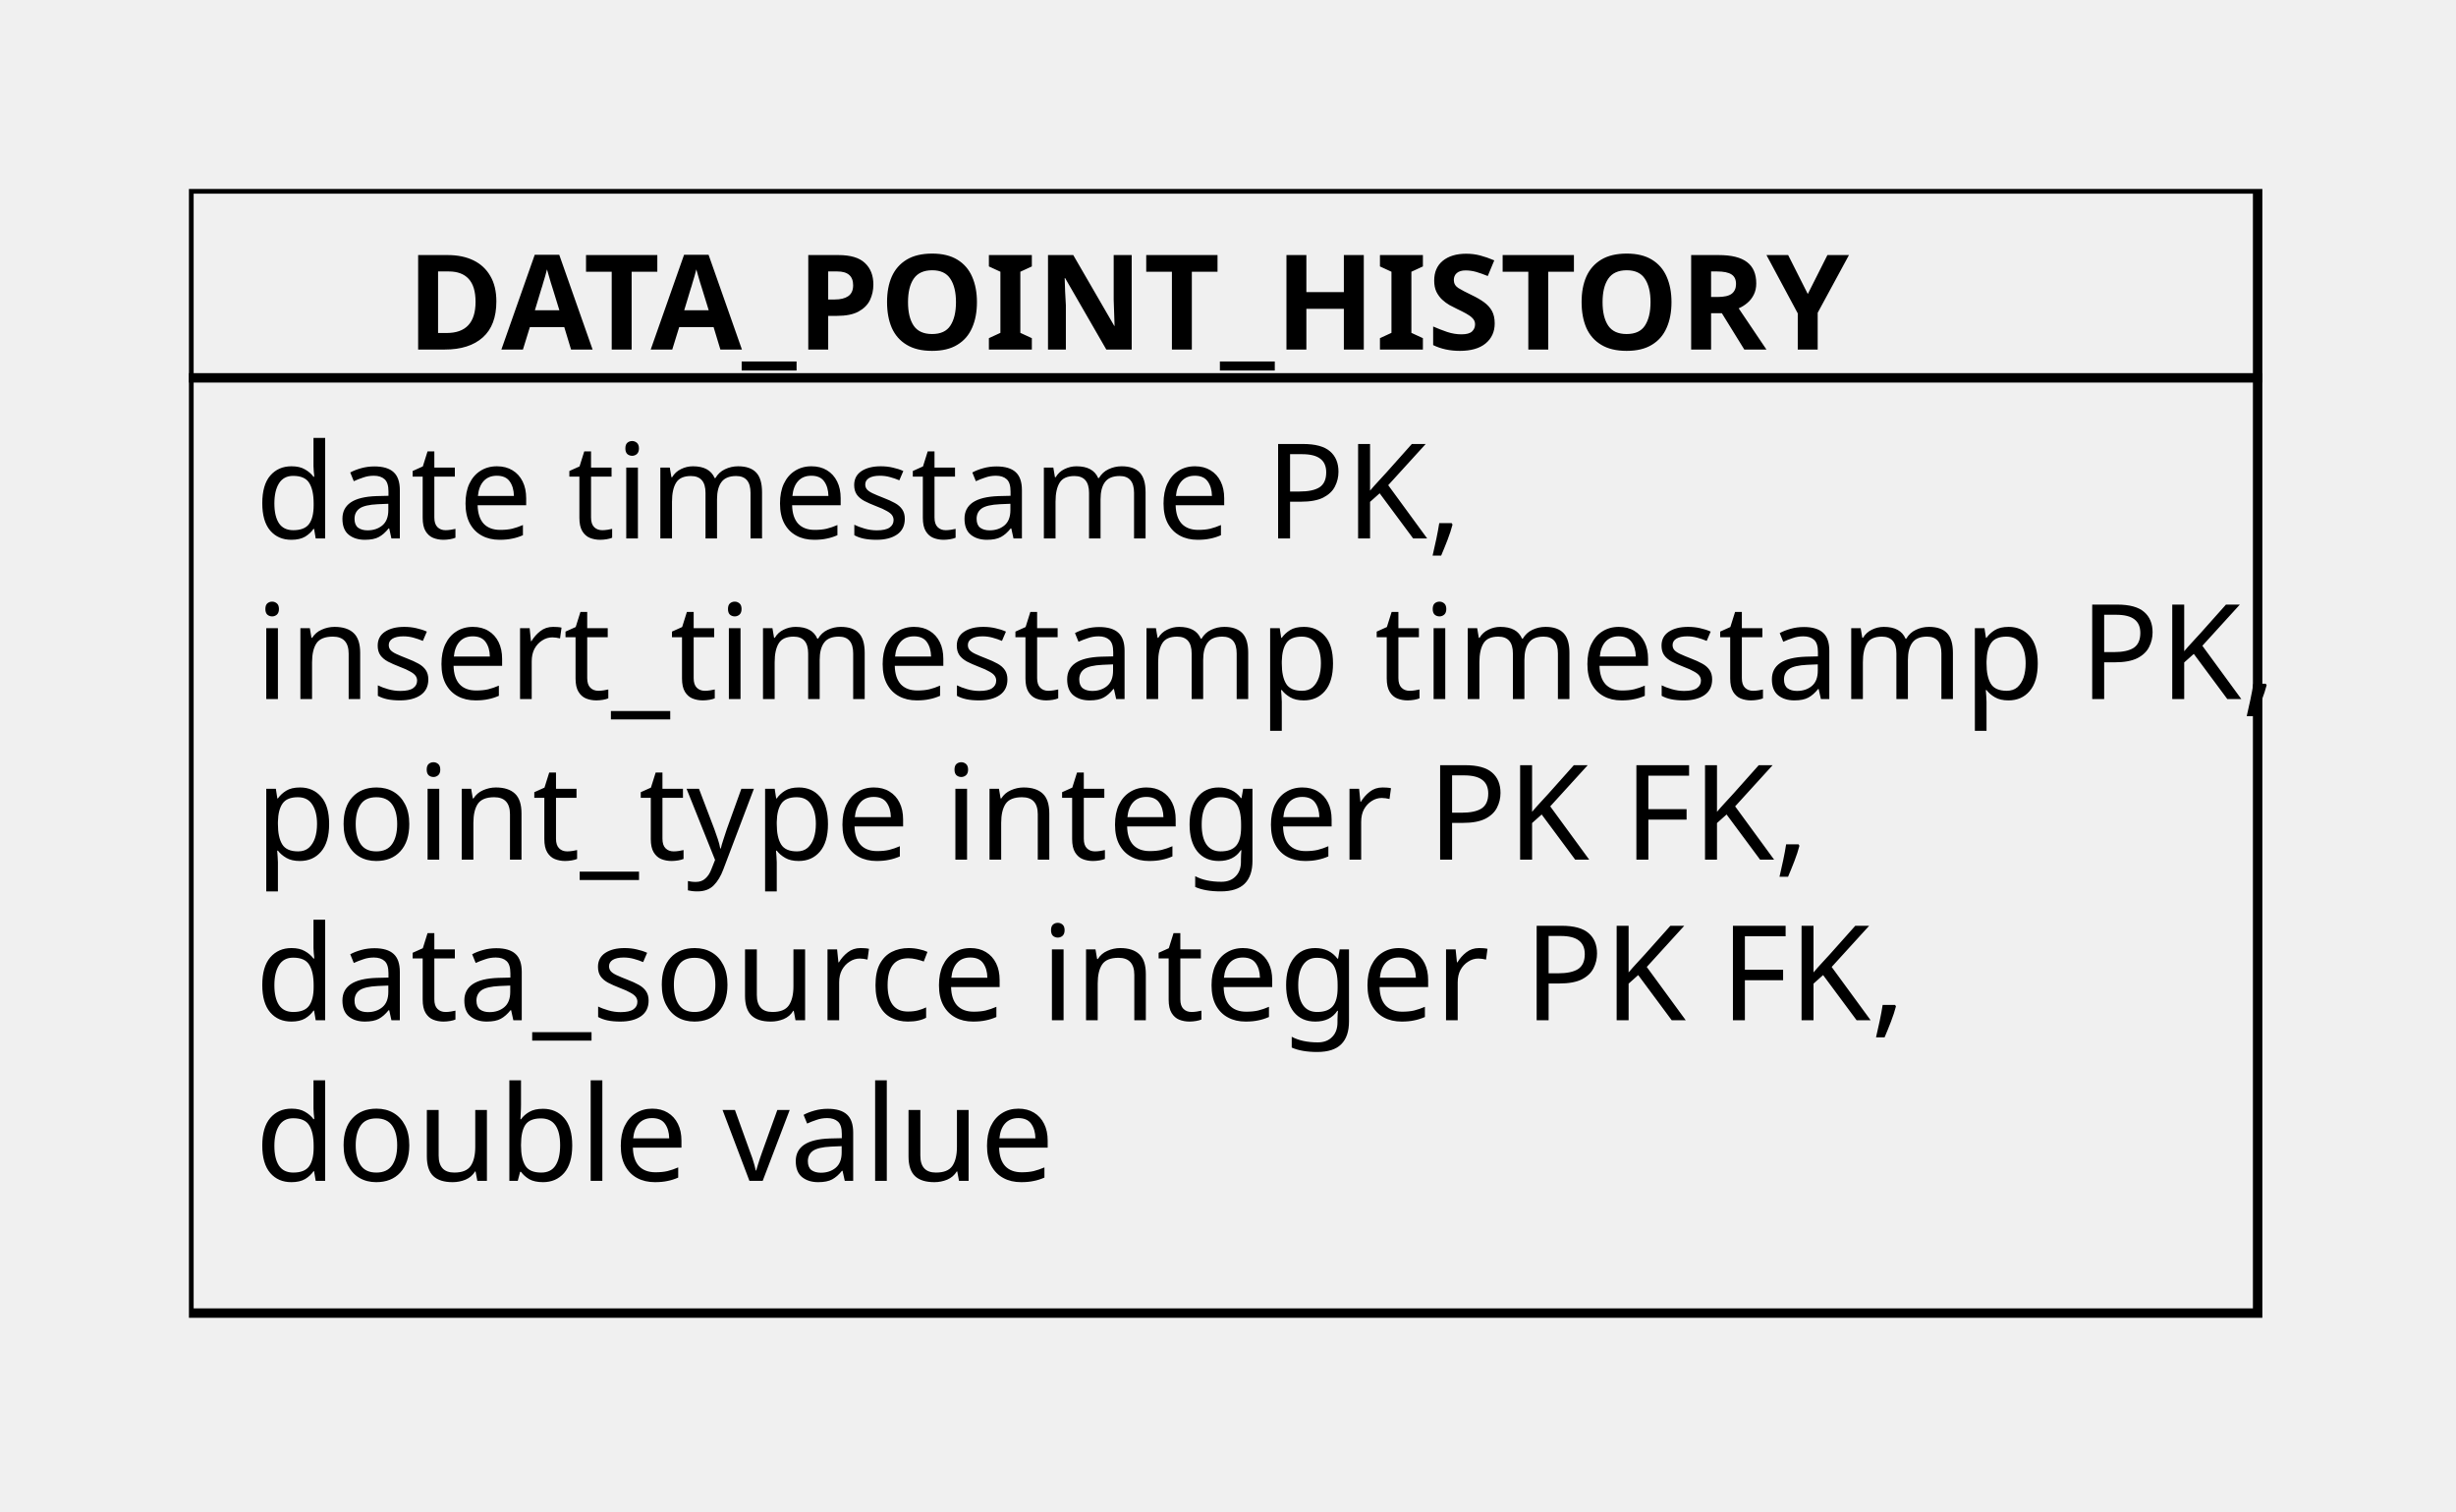
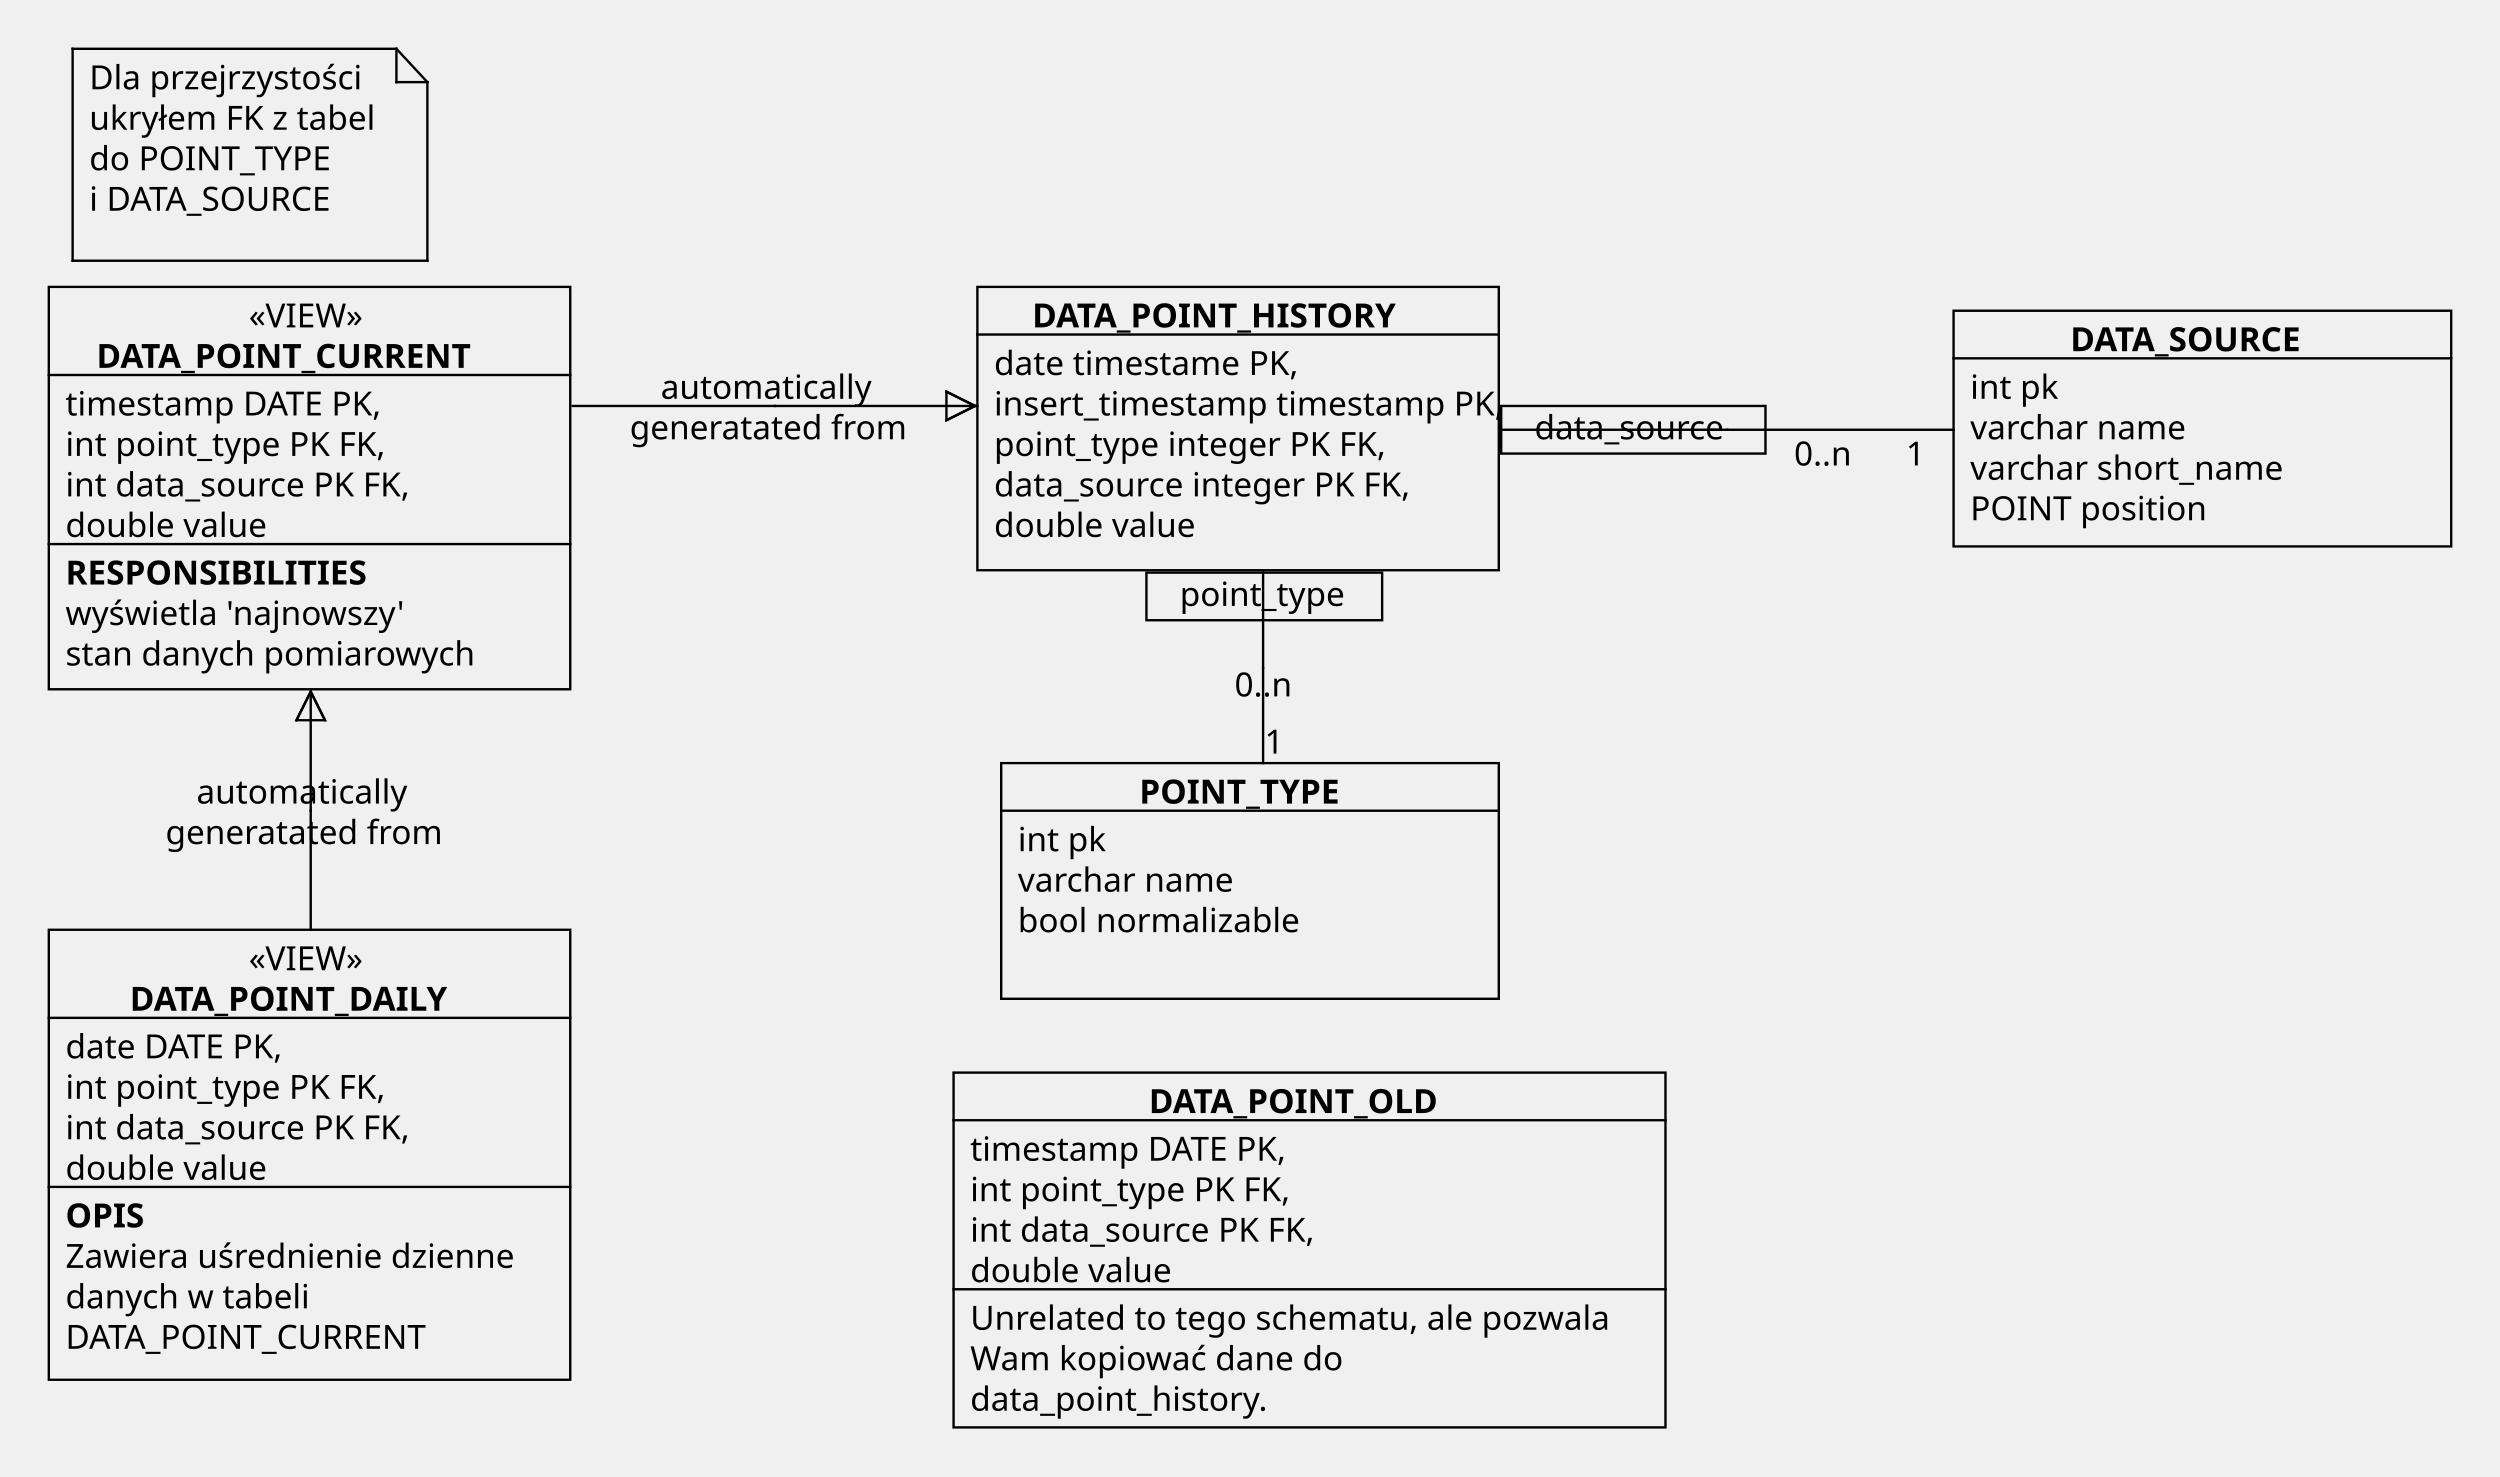
- <svg xmlns="http://www.w3.org/2000/svg" fill-opacity="1" color-rendering="auto" color-interpolation="auto" stroke="black" text-rendering="auto" stroke-linecap="square" width="260" stroke-miterlimit="10" stroke-opacity="1" shape-rendering="auto" fill="black" stroke-dasharray="none" font-weight="normal" stroke-width="1" viewBox="750 160 260 160" height="160" font-family="'Dialog'" font-style="normal" stroke-linejoin="miter" font-size="12" stroke-dashoffset="0" image-rendering="auto">
+ <svg xmlns="http://www.w3.org/2000/svg" fill-opacity="1" color-rendering="auto" color-interpolation="auto" stroke="black" text-rendering="auto" stroke-linecap="square" width="1050" stroke-miterlimit="10" stroke-opacity="1" shape-rendering="auto" fill="black" stroke-dasharray="none" font-weight="normal" stroke-width="1" viewBox="360 60 1050 620" height="620" font-family="'Dialog'" font-style="normal" stroke-linejoin="miter" font-size="12" stroke-dashoffset="0" image-rendering="auto">
  <defs id="genericDefs" />
  <g>
    <defs id="defs1">
      <clipPath clipPathUnits="userSpaceOnUse" id="clipPath1">
        <path d="M0 0 L2147483647 0 L2147483647 2147483647 L0 2147483647 L0 0 Z" />
      </clipPath>
      <clipPath clipPathUnits="userSpaceOnUse" id="clipPath2">
+         <path d="M0 0 L0 150 L170 150 L170 0 Z" />
+       </clipPath>
+       <clipPath clipPathUnits="userSpaceOnUse" id="clipPath3">
+         <path d="M-0.5 -0.5 L-0.5 149.5 L169.5 149.5 L169.5 -0.5 Z" />
+       </clipPath>
+       <clipPath clipPathUnits="userSpaceOnUse" id="clipPath4">
+         <path d="M0 0 L0 150 L300 150 L300 0 Z" />
+       </clipPath>
+       <clipPath clipPathUnits="userSpaceOnUse" id="clipPath5">
+         <path d="M-0.5 -0.5 L-0.5 149.5 L299.5 149.5 L299.5 -0.5 Z" />
+       </clipPath>
+       <clipPath clipPathUnits="userSpaceOnUse" id="clipPath6">
+         <path d="M0 0 L0 190 L220 190 L220 0 Z" />
+       </clipPath>
+       <clipPath clipPathUnits="userSpaceOnUse" id="clipPath7">
+         <path d="M-0.5 -0.5 L-0.5 189.5 L219.5 189.5 L219.5 -0.5 Z" />
+       </clipPath>
+       <clipPath clipPathUnits="userSpaceOnUse" id="clipPath8">
+         <path d="M0 0 L0 130 L124 130 L124 0 Z" />
+       </clipPath>
+       <clipPath clipPathUnits="userSpaceOnUse" id="clipPath9">
+         <path d="M-0.5 -0.5 L-0.5 129.5 L123.5 129.5 L123.5 -0.5 Z" />
+       </clipPath>
+       <clipPath clipPathUnits="userSpaceOnUse" id="clipPath10">
+         <path d="M0 0 L0 100 L210 100 L210 0 Z" />
+       </clipPath>
+       <clipPath clipPathUnits="userSpaceOnUse" id="clipPath11">
+         <path d="M-0.5 -0.5 L-0.5 99.5 L209.5 99.5 L209.5 -0.5 Z" />
+       </clipPath>
+       <clipPath clipPathUnits="userSpaceOnUse" id="clipPath12">
+         <path d="M0 0 L0 90 L150 90 L150 0 Z" />
+       </clipPath>
+       <clipPath clipPathUnits="userSpaceOnUse" id="clipPath13">
+         <path d="M-0.5 -0.5 L-0.5 89.5 L149.5 89.5 L149.5 -0.5 Z" />
+       </clipPath>
+       <clipPath clipPathUnits="userSpaceOnUse" id="clipPath14">
+         <path d="M0 0 L0 94 L220 94 L220 0 Z" />
+       </clipPath>
+       <clipPath clipPathUnits="userSpaceOnUse" id="clipPath15">
+         <path d="M-0.5 -0.5 L-0.5 93.5 L219.5 93.5 L219.5 -0.5 Z" />
+       </clipPath>
+       <clipPath clipPathUnits="userSpaceOnUse" id="clipPath16">
        <path d="M0 0 L0 120 L220 120 L220 0 Z" />
      </clipPath>
+       <clipPath clipPathUnits="userSpaceOnUse" id="clipPath17">
+         <path d="M-0.5 -0.5 L-0.5 119.5 L219.5 119.5 L219.5 -0.5 Z" />
+       </clipPath>
+       <clipPath clipPathUnits="userSpaceOnUse" id="clipPath18">
+         <path d="M0 0 L0 50 L240 50 L240 0 Z" />
+       </clipPath>
+       <clipPath clipPathUnits="userSpaceOnUse" id="clipPath19">
+         <path d="M-0.5 -0.5 L-0.5 49.5 L239.5 49.5 L239.5 -0.5 Z" />
+       </clipPath>
+       <clipPath clipPathUnits="userSpaceOnUse" id="clipPath20">
+         <path d="M0 0 L0 170 L220 170 L220 0 Z" />
+       </clipPath>
+       <clipPath clipPathUnits="userSpaceOnUse" id="clipPath21">
+         <path d="M-0.5 -0.5 L-0.5 169.5 L219.5 169.5 L219.5 -0.5 Z" />
+       </clipPath>
    </defs>
-     <g font-family="sans-serif" fill="white" stroke="white">
-       <rect x="0" width="2147483647" height="2147483647" y="0" clip-path="url(#clipPath1)" stroke="none" />
-     </g>
-     <g fill="white" font-size="14" font-family="sans-serif" transform="translate(770,180)" stroke="white">
-       <rect x="0" y="0" clip-path="url(#clipPath2)" width="219" opacity="0" height="119" stroke="none" />
-       <rect x="0" y="0" clip-path="url(#clipPath2)" fill="none" width="219" height="119" stroke="black" />
-       <text x="23" y="17" clip-path="url(#clipPath2)" fill="black" stroke="none" font-weight="bold" xml:space="preserve">DATA_POINT_HISTORY</text>
-       <line clip-path="url(#clipPath2)" fill="none" x1="0" x2="219" y1="20" y2="20" stroke="black" />
-       <text fill="black" x="7" xml:space="preserve" y="37" clip-path="url(#clipPath2)" stroke="none">date timestame PK, </text>
-       <text fill="black" x="7" xml:space="preserve" y="54" clip-path="url(#clipPath2)" stroke="none">insert_timestamp timestamp PK,</text>
-       <text fill="black" x="7" xml:space="preserve" y="71" clip-path="url(#clipPath2)" stroke="none">point_type integer PK FK, </text>
-       <text fill="black" x="7" xml:space="preserve" y="88" clip-path="url(#clipPath2)" stroke="none">data_source integer PK FK, </text>
-       <text fill="black" x="7" xml:space="preserve" y="105" clip-path="url(#clipPath2)" stroke="none">double value</text>
+     <g font-family="sans-serif" font-size="14" transform="translate(400.5,320.5)">
+       <line y2="80" fill="none" x1="90" clip-path="url(#clipPath3)" x2="90" y1="30" />
+       <line y2="130" fill="none" x1="90" clip-path="url(#clipPath3)" x2="90" y1="80" />
+       <line y2="42" fill="none" x1="90" clip-path="url(#clipPath3)" x2="96" y1="30" />
+       <line y2="42" fill="none" x1="90" clip-path="url(#clipPath3)" x2="84" y1="30" />
+     </g>
+     <g font-size="14" transform="translate(400.5,320.5)" fill-opacity="0" fill="rgb(0,0,0)" font-family="sans-serif" stroke="rgb(0,0,0)" stroke-opacity="0">
+       <polygon points=" 90 30 96 42 84 42" clip-path="url(#clipPath3)" stroke="none" />
+     </g>
+     <g font-family="sans-serif" font-size="14" transform="translate(400.5,320.5)">
+       <polygon fill="none" points=" 90 30 96 42 84 42" clip-path="url(#clipPath3)" />
+       <text x="42" xml:space="preserve" y="77" clip-path="url(#clipPath3)" stroke="none">automatically</text>
+       <text x="29" xml:space="preserve" y="94" clip-path="url(#clipPath3)" stroke="none">generatated from</text>
+     </g>
+     <g font-size="14" transform="translate(760.5,510.5)" fill-opacity="0" fill="rgb(0,0,0)" font-family="sans-serif" stroke="rgb(0,0,0)" stroke-opacity="0">
+       <rect x="0" y="0" clip-path="url(#clipPath5)" width="299" opacity="0" height="149" stroke="none" />
+     </g>
+     <g font-family="sans-serif" font-size="14" transform="translate(760.5,510.5)">
+       <rect fill="none" x="0" width="299" height="149" y="0" clip-path="url(#clipPath5)" />
+       <text x="82" xml:space="preserve" y="17" font-weight="bold" clip-path="url(#clipPath5)" stroke="none">DATA_POINT_OLD</text>
+       <line y2="20" fill="none" x1="0" clip-path="url(#clipPath5)" x2="299" y1="20" />
+       <text x="7" xml:space="preserve" y="37" clip-path="url(#clipPath5)" stroke="none">timestamp DATE PK, </text>
+       <text x="7" xml:space="preserve" y="54" clip-path="url(#clipPath5)" stroke="none">int point_type PK FK, </text>
+       <text x="7" xml:space="preserve" y="71" clip-path="url(#clipPath5)" stroke="none">int data_source PK FK, </text>
+       <text x="7" xml:space="preserve" y="88" clip-path="url(#clipPath5)" stroke="none">double value</text>
+       <line y2="91" fill="none" x1="0" clip-path="url(#clipPath5)" x2="299" y1="91" />
+       <text x="7" xml:space="preserve" y="108" clip-path="url(#clipPath5)" stroke="none">Unrelated to tego schematu, ale pozwala </text>
+       <text x="7" xml:space="preserve" y="125" clip-path="url(#clipPath5)" stroke="none">Wam kopiować dane do </text>
+       <text x="7" xml:space="preserve" y="142" clip-path="url(#clipPath5)" stroke="none">data_point_history.</text>
+     </g>
+     <g font-size="14" transform="translate(380.5,450.5)" fill-opacity="0" fill="rgb(0,0,0)" font-family="sans-serif" stroke="rgb(0,0,0)" stroke-opacity="0">
+       <rect x="0" y="0" clip-path="url(#clipPath7)" width="219" opacity="0" height="189" stroke="none" />
+     </g>
+     <g font-family="sans-serif" font-size="14" transform="translate(380.5,450.5)">
+       <rect fill="none" x="0" width="219" height="189" y="0" clip-path="url(#clipPath7)" />
+       <text x="84" xml:space="preserve" y="17" clip-path="url(#clipPath7)" stroke="none">«VIEW»</text>
+       <text x="34" xml:space="preserve" y="34" font-weight="bold" clip-path="url(#clipPath7)" stroke="none">DATA_POINT_DAILY</text>
+       <line y2="37" fill="none" x1="0" clip-path="url(#clipPath7)" x2="219" y1="37" />
+       <text x="7" xml:space="preserve" y="54" clip-path="url(#clipPath7)" stroke="none">date DATE PK, </text>
+       <text x="7" xml:space="preserve" y="71" clip-path="url(#clipPath7)" stroke="none">int point_type PK FK, </text>
+       <text x="7" xml:space="preserve" y="88" clip-path="url(#clipPath7)" stroke="none">int data_source PK FK, </text>
+       <text x="7" xml:space="preserve" y="105" clip-path="url(#clipPath7)" stroke="none">double value</text>
+       <line y2="108" fill="none" x1="0" clip-path="url(#clipPath7)" x2="219" y1="108" />
+       <text x="7" xml:space="preserve" y="125" font-weight="bold" clip-path="url(#clipPath7)" stroke="none">OPIS</text>
+       <text x="7" xml:space="preserve" y="142" clip-path="url(#clipPath7)" stroke="none">Zawiera uśrednienie dzienne </text>
+       <text x="7" xml:space="preserve" y="159" clip-path="url(#clipPath7)" stroke="none">danych w tabeli </text>
+       <text x="7" xml:space="preserve" y="176" clip-path="url(#clipPath7)" stroke="none">DATA_POINT_CURRENT</text>
+     </g>
+     <g font-family="sans-serif" font-size="14" transform="translate(820.5,270.5)">
+       <line y2="70" fill="none" x1="70" clip-path="url(#clipPath9)" x2="70" y1="30" />
+       <line y2="110" fill="none" x1="70" clip-path="url(#clipPath9)" x2="70" y1="70" />
+     </g>
+     <g font-size="14" transform="translate(820.5,270.5)" fill-opacity="0" fill="rgb(0,0,0)" font-family="sans-serif" stroke="rgb(0,0,0)" stroke-opacity="0">
+       <rect x="21" width="99" height="20" y="30" clip-path="url(#clipPath9)" stroke="none" />
+     </g>
+     <g font-family="sans-serif" font-size="14" transform="translate(820.5,270.5)">
+       <rect fill="none" x="21" width="99" height="20" y="30" clip-path="url(#clipPath9)" />
+       <text x="35" xml:space="preserve" y="44" clip-path="url(#clipPath9)" stroke="none">point_type</text>
+       <text x="58" xml:space="preserve" y="82" clip-path="url(#clipPath9)" stroke="none">0..n</text>
+       <text x="67" xml:space="preserve" y="106" clip-path="url(#clipPath9)" stroke="none"> 1</text>
+     </g>
+     <g font-size="14" transform="translate(780.5,380.5)" fill-opacity="0" fill="rgb(0,0,0)" font-family="sans-serif" stroke="rgb(0,0,0)" stroke-opacity="0">
+       <rect x="0" y="0" clip-path="url(#clipPath11)" width="209" opacity="0" height="99" stroke="none" />
+     </g>
+     <g font-family="sans-serif" font-size="14" transform="translate(780.5,380.5)">
+       <rect fill="none" x="0" width="209" height="99" y="0" clip-path="url(#clipPath11)" />
+       <text x="58" xml:space="preserve" y="17" font-weight="bold" clip-path="url(#clipPath11)" stroke="none">POINT_TYPE</text>
+       <line y2="20" fill="none" x1="0" clip-path="url(#clipPath11)" x2="209" y1="20" />
+       <text x="7" xml:space="preserve" y="37" clip-path="url(#clipPath11)" stroke="none">int pk</text>
+       <text x="7" xml:space="preserve" y="54" clip-path="url(#clipPath11)" stroke="none">varchar name</text>
+       <text x="7" xml:space="preserve" y="71" clip-path="url(#clipPath11)" stroke="none">bool normalizable</text>
+     </g>
+     <g font-size="14" transform="translate(390.5,80.5)" fill-opacity="0" fill="rgb(0,0,0)" font-family="sans-serif" stroke="rgb(0,0,0)" stroke-opacity="0">
+       <polygon clip-path="url(#clipPath13)" opacity="0" points=" 0 0 136 0 136 0 149 14 149 14 149 89 149 89 0 89 0 89 0 0" stroke="none" />
+     </g>
+     <g font-family="sans-serif" font-size="14" transform="translate(390.5,80.5)">
+       <text x="7" xml:space="preserve" y="17" clip-path="url(#clipPath13)" stroke="none">Dla przejrzystości </text>
+       <text x="7" xml:space="preserve" y="34" clip-path="url(#clipPath13)" stroke="none">ukryłem FK z tabel</text>
+       <text x="7" xml:space="preserve" y="51" clip-path="url(#clipPath13)" stroke="none">do POINT_TYPE </text>
+       <text x="7" xml:space="preserve" y="68" clip-path="url(#clipPath13)" stroke="none">i DATA_SOURCE</text>
+       <line y2="0" fill="none" x1="0" clip-path="url(#clipPath13)" x2="136" y1="0" />
+       <line y2="14" fill="none" x1="136" clip-path="url(#clipPath13)" x2="149" y1="0" />
+       <line y2="89" fill="none" x1="149" clip-path="url(#clipPath13)" x2="149" y1="14" />
+       <line y2="89" fill="none" x1="149" clip-path="url(#clipPath13)" x2="0" y1="89" />
+       <line y2="0" fill="none" x1="0" clip-path="url(#clipPath13)" x2="0" y1="89" />
+       <line y2="14" fill="none" x1="136" clip-path="url(#clipPath13)" x2="136" y1="0" />
+       <line y2="14" fill="none" x1="136" clip-path="url(#clipPath13)" x2="149" y1="14" />
+     </g>
+     <g font-family="sans-serif" font-size="14" transform="translate(570.5,180.5)">
+       <line y2="50" fill="none" x1="200" clip-path="url(#clipPath15)" x2="115" y1="50" />
+       <line y2="50" fill="none" x1="115" clip-path="url(#clipPath15)" x2="30" y1="50" />
+       <line y2="56" fill="none" x1="199" clip-path="url(#clipPath15)" x2="187" y1="50" />
+       <line y2="44" fill="none" x1="199" clip-path="url(#clipPath15)" x2="187" y1="50" />
+     </g>
+     <g font-size="14" transform="translate(570.5,180.5)" fill-opacity="0" fill="rgb(0,0,0)" font-family="sans-serif" stroke="rgb(0,0,0)" stroke-opacity="0">
+       <polygon points=" 199 50 187 56 187 44" clip-path="url(#clipPath15)" stroke="none" />
+     </g>
+     <g font-family="sans-serif" font-size="14" transform="translate(570.5,180.5)">
+       <polygon fill="none" points=" 199 50 187 56 187 44" clip-path="url(#clipPath15)" />
+       <text x="67" xml:space="preserve" y="47" clip-path="url(#clipPath15)" stroke="none">automatically</text>
+       <text x="54" xml:space="preserve" y="64" clip-path="url(#clipPath15)" stroke="none">generatated from</text>
+     </g>
+     <g font-size="14" transform="translate(770.5,180.5)" fill-opacity="0" fill="rgb(0,0,0)" font-family="sans-serif" stroke="rgb(0,0,0)" stroke-opacity="0">
+       <rect x="0" y="0" clip-path="url(#clipPath17)" width="219" opacity="0" height="119" stroke="none" />
+     </g>
+     <g font-family="sans-serif" font-size="14" transform="translate(770.5,180.5)">
+       <rect fill="none" x="0" width="219" height="119" y="0" clip-path="url(#clipPath17)" />
+       <text x="23" xml:space="preserve" y="17" font-weight="bold" clip-path="url(#clipPath17)" stroke="none">DATA_POINT_HISTORY</text>
+       <line y2="20" fill="none" x1="0" clip-path="url(#clipPath17)" x2="219" y1="20" />
+       <text x="7" xml:space="preserve" y="37" clip-path="url(#clipPath17)" stroke="none">date timestame PK, </text>
+       <text x="7" xml:space="preserve" y="54" clip-path="url(#clipPath17)" stroke="none">insert_timestamp timestamp PK,</text>
+       <text x="7" xml:space="preserve" y="71" clip-path="url(#clipPath17)" stroke="none">point_type integer PK FK, </text>
+       <text x="7" xml:space="preserve" y="88" clip-path="url(#clipPath17)" stroke="none">data_source integer PK FK, </text>
+       <text x="7" xml:space="preserve" y="105" clip-path="url(#clipPath17)" stroke="none">double value</text>
+     </g>
+     <g font-family="sans-serif" font-size="14" transform="translate(960.5,210.5)">
+       <line y2="30" fill="none" x1="30" clip-path="url(#clipPath19)" x2="125" y1="30" />
+       <line y2="30" fill="none" x1="125" clip-path="url(#clipPath19)" x2="220" y1="30" />
+     </g>
+     <g font-size="14" transform="translate(960.5,210.5)" fill-opacity="0" fill="rgb(0,0,0)" font-family="sans-serif" stroke="rgb(0,0,0)" stroke-opacity="0">
+       <rect x="30" width="111" height="20" y="20" clip-path="url(#clipPath19)" stroke="none" />
+     </g>
+     <g font-family="sans-serif" font-size="14" transform="translate(960.5,210.5)">
+       <rect fill="none" x="30" width="111" height="20" y="20" clip-path="url(#clipPath19)" />
+       <text x="44" xml:space="preserve" y="34" clip-path="url(#clipPath19)" stroke="none">data_source</text>
+       <text x="153" xml:space="preserve" y="45" clip-path="url(#clipPath19)" stroke="none">0..n</text>
+       <text x="200" xml:space="preserve" y="45" clip-path="url(#clipPath19)" stroke="none">1</text>
+     </g>
+     <g font-size="14" transform="translate(1180.5,190.5)" fill-opacity="0" fill="rgb(0,0,0)" font-family="sans-serif" stroke="rgb(0,0,0)" stroke-opacity="0">
+       <rect x="0" y="0" clip-path="url(#clipPath11)" width="209" opacity="0" height="99" stroke="none" />
+     </g>
+     <g font-family="sans-serif" font-size="14" transform="translate(1180.5,190.5)">
+       <rect fill="none" x="0" width="209" height="99" y="0" clip-path="url(#clipPath11)" />
+       <text x="49" xml:space="preserve" y="17" font-weight="bold" clip-path="url(#clipPath11)" stroke="none">DATA_SOURCE</text>
+       <line y2="20" fill="none" x1="0" clip-path="url(#clipPath11)" x2="209" y1="20" />
+       <text x="7" xml:space="preserve" y="37" clip-path="url(#clipPath11)" stroke="none">int pk</text>
+       <text x="7" xml:space="preserve" y="54" clip-path="url(#clipPath11)" stroke="none">varchar name</text>
+       <text x="7" xml:space="preserve" y="71" clip-path="url(#clipPath11)" stroke="none">varchar short_name</text>
+       <text x="7" xml:space="preserve" y="88" clip-path="url(#clipPath11)" stroke="none">POINT position</text>
+     </g>
+     <g font-size="14" transform="translate(380.5,180.5)" fill-opacity="0" fill="rgb(0,0,0)" font-family="sans-serif" stroke="rgb(0,0,0)" stroke-opacity="0">
+       <rect x="0" y="0" clip-path="url(#clipPath21)" width="219" opacity="0" height="169" stroke="none" />
+     </g>
+     <g font-family="sans-serif" font-size="14" transform="translate(380.5,180.5)">
+       <rect fill="none" x="0" width="219" height="169" y="0" clip-path="url(#clipPath21)" />
+       <text x="84" xml:space="preserve" y="17" clip-path="url(#clipPath21)" stroke="none">«VIEW»</text>
+       <text x="20" xml:space="preserve" y="34" font-weight="bold" clip-path="url(#clipPath21)" stroke="none">DATA_POINT_CURRENT</text>
+       <line y2="37" fill="none" x1="0" clip-path="url(#clipPath21)" x2="219" y1="37" />
+       <text x="7" xml:space="preserve" y="54" clip-path="url(#clipPath21)" stroke="none">timestamp DATE PK, </text>
+       <text x="7" xml:space="preserve" y="71" clip-path="url(#clipPath21)" stroke="none">int point_type PK FK, </text>
+       <text x="7" xml:space="preserve" y="88" clip-path="url(#clipPath21)" stroke="none">int data_source PK FK, </text>
+       <text x="7" xml:space="preserve" y="105" clip-path="url(#clipPath21)" stroke="none">double value</text>
+       <line y2="108" fill="none" x1="0" clip-path="url(#clipPath21)" x2="219" y1="108" />
+       <text x="7" xml:space="preserve" y="125" font-weight="bold" clip-path="url(#clipPath21)" stroke="none">RESPONSIBILITIES</text>
+       <text x="7" xml:space="preserve" y="142" clip-path="url(#clipPath21)" stroke="none">wyświetla 'najnowszy' </text>
+       <text x="7" xml:space="preserve" y="159" clip-path="url(#clipPath21)" stroke="none">stan danych pomiarowych</text>
    </g>
  </g>
</svg>
